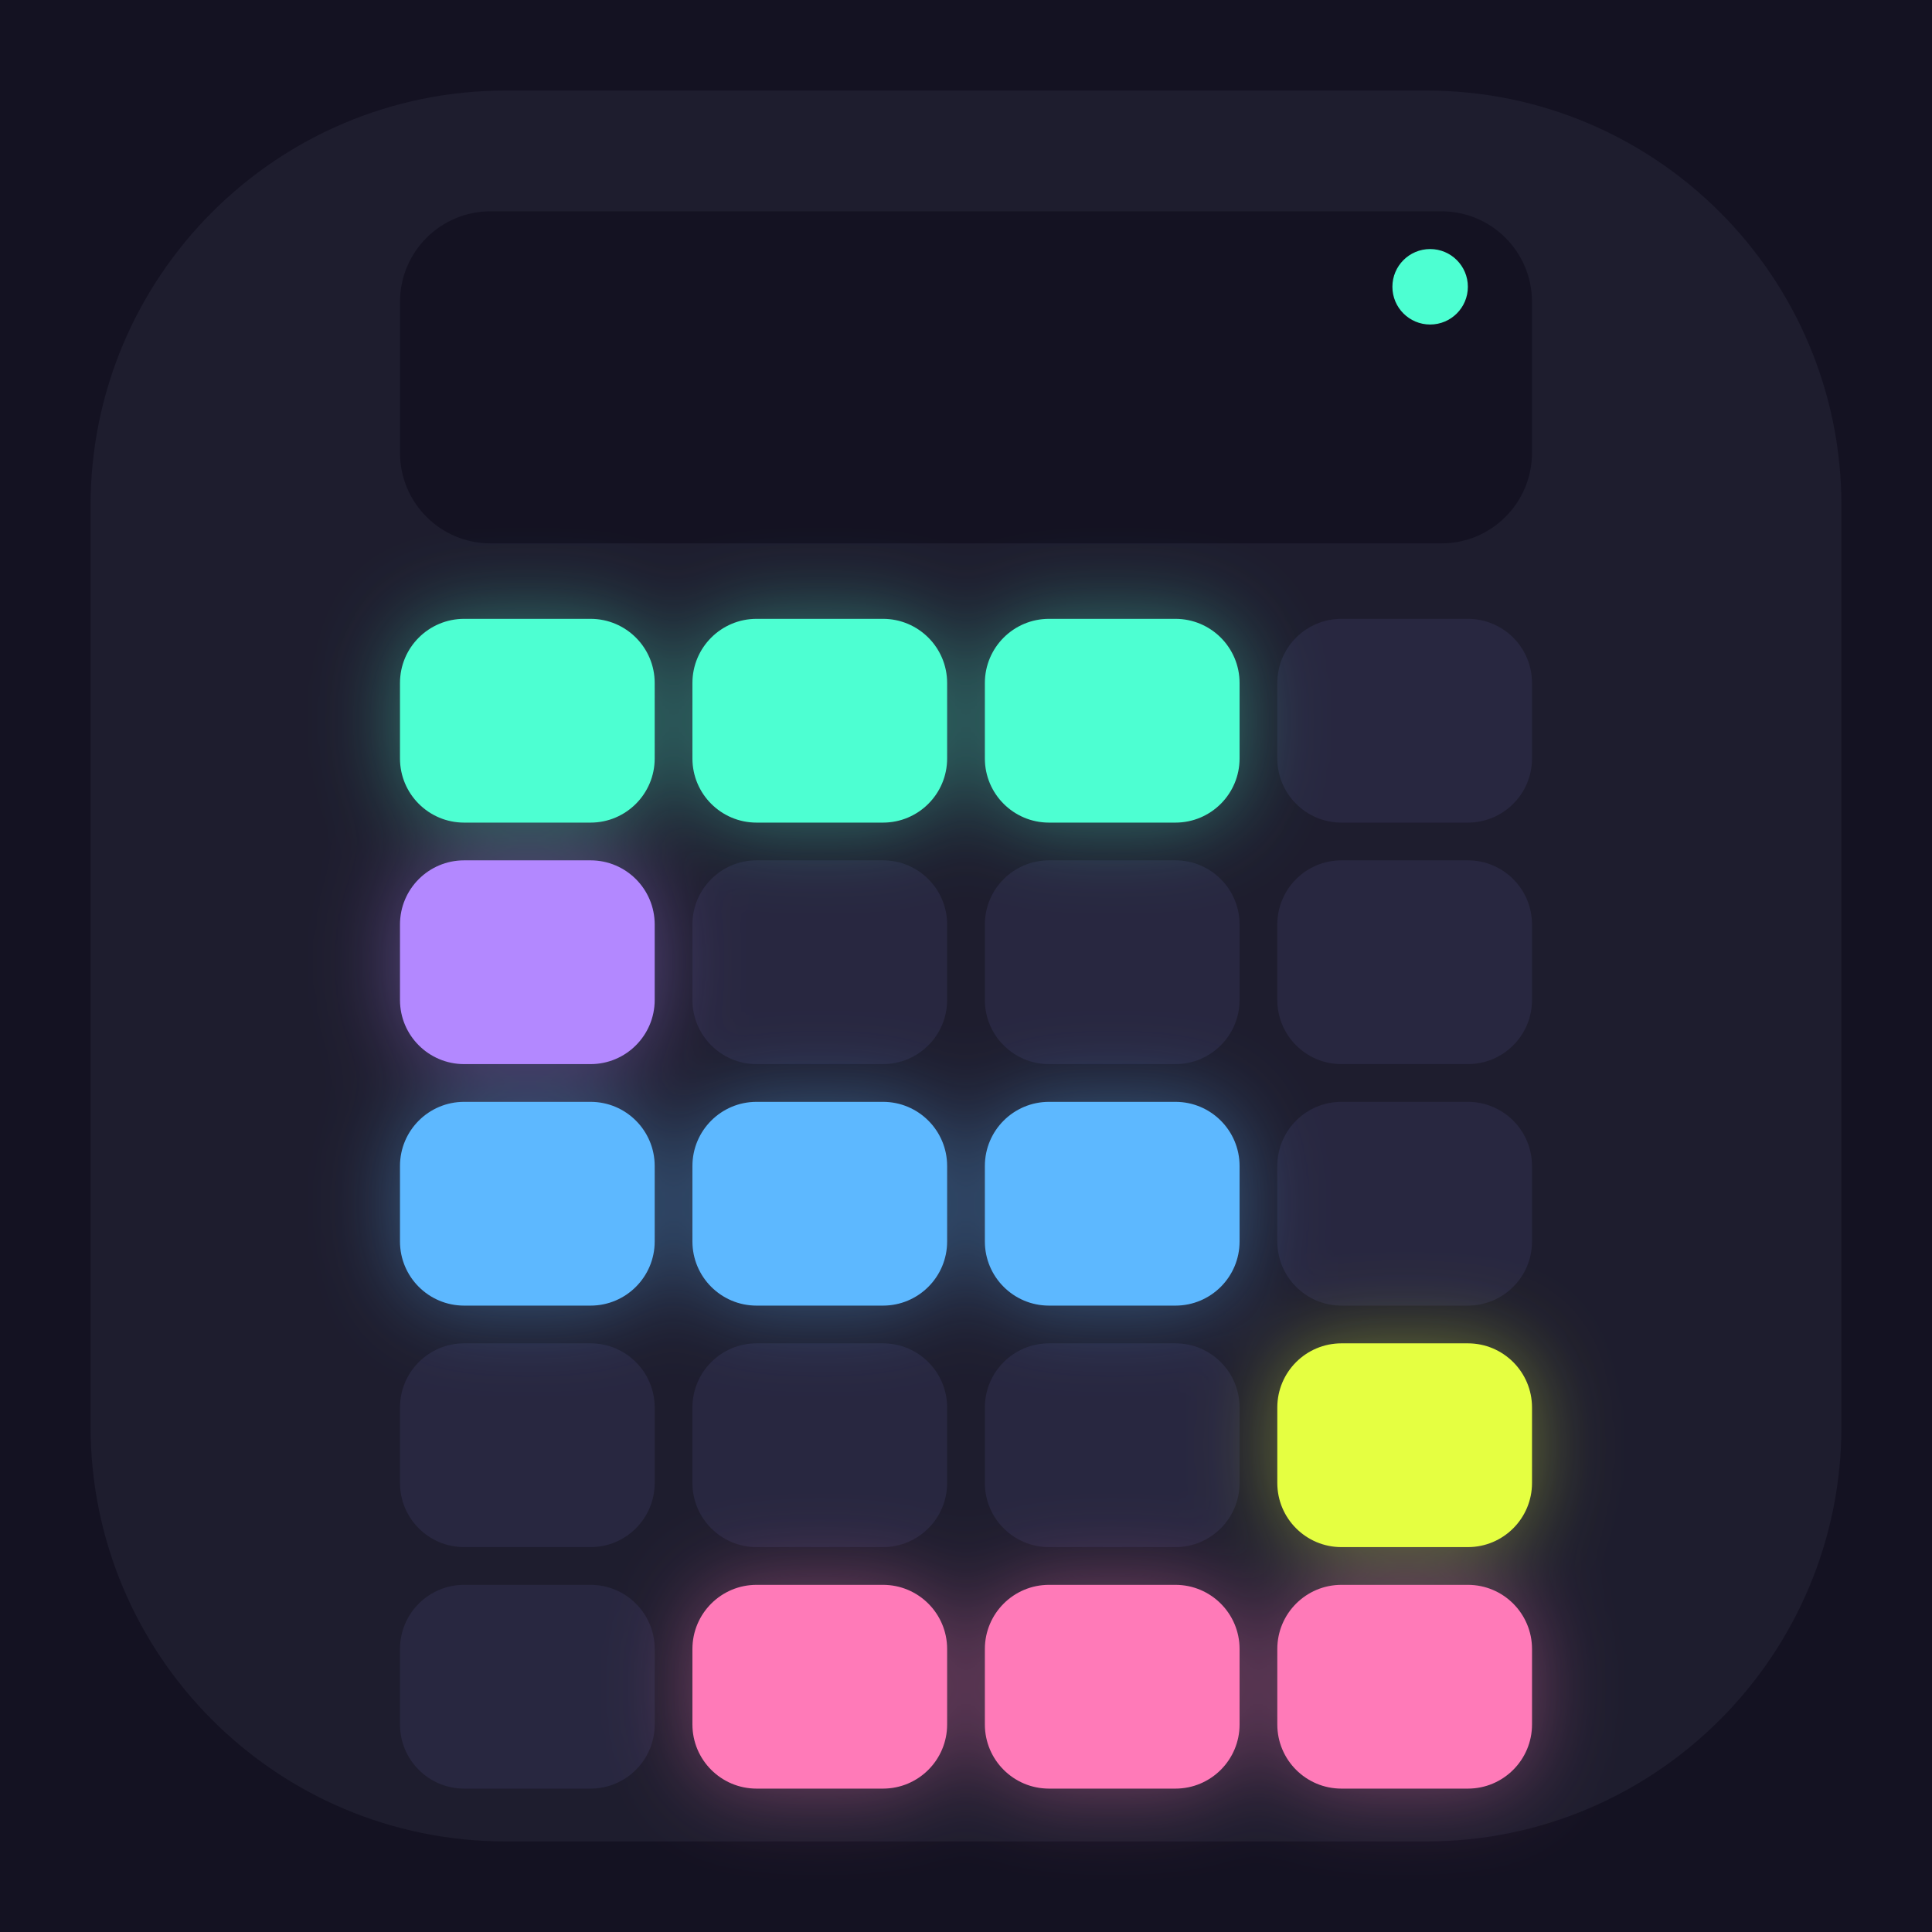
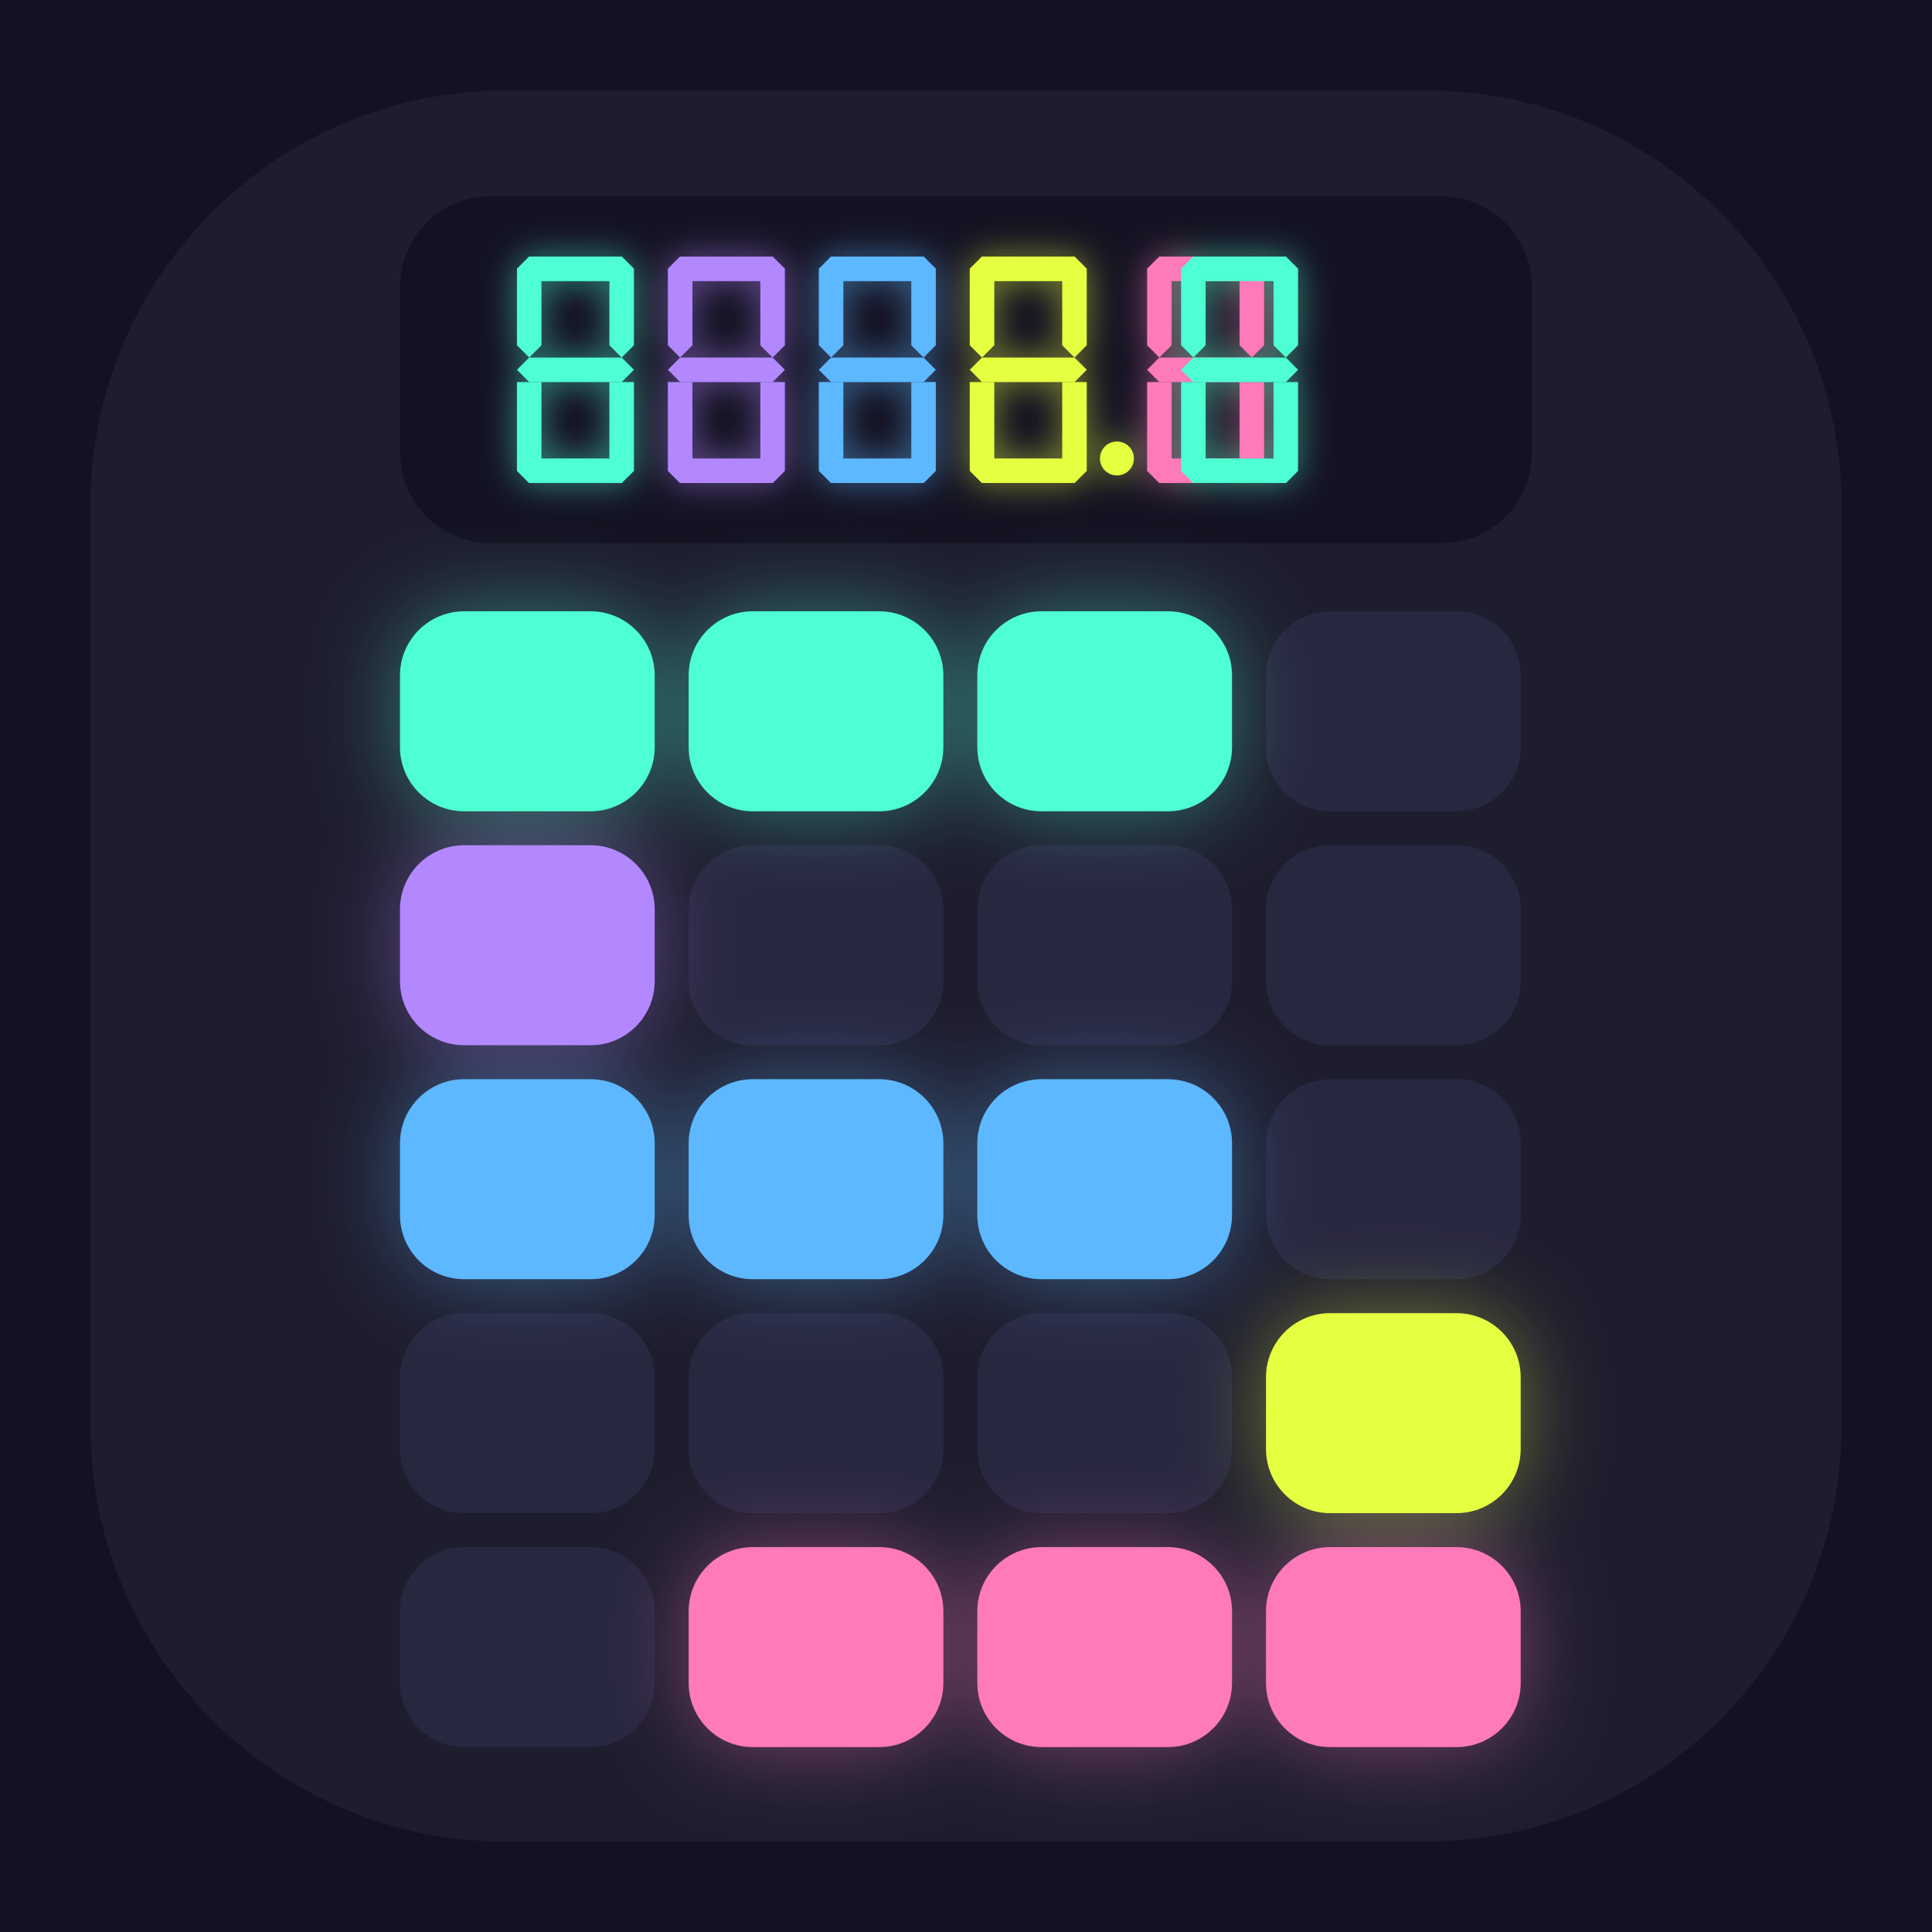
<svg xmlns="http://www.w3.org/2000/svg" viewBox="0 0 1024 1024" width="1024" height="1024" role="img" aria-label="SuenMoney">
  <defs>
    <filter id="glow" x="-30%" y="-30%" width="160%" height="160%">
      <feGaussianBlur stdDeviation="22" />
    </filter>
+     <filter id="ledglow" x="-40%" y="-40%" width="180%" height="180%">
+       <feGaussianBlur stdDeviation="9" />
+     </filter>
+     <g id="led">
+       <polygon points="274,142.5 280.5,136 329.5,136 336,142.5 329.5,149 280.5,149" fill="#4DFFD2" />
+       <polygon points="329.5,136 336,142.5 336,183.0 329.5,189.5 323,183.0 323,142.5" fill="#4DFFD2" />
+       <polygon points="323,202.5 336,202.5 336,249.5 329.5,256.0 323,249.5" fill="#4DFFD2" />
+       <polygon points="274,249.5 280.5,243 329.5,243 336,249.5 329.5,256 280.5,256" fill="#4DFFD2" />
+       <polygon points="274,202.5 287,202.5 287,249.5 280.5,256.0 274,249.5" fill="#4DFFD2" />
+       <polygon points="280.5,136 287,142.5 287,183.0 280.5,189.5 274,183.0 274,142.5" fill="#4DFFD2" />
+       <polygon points="274,196.0 280.5,189.5 329.5,189.5 336,196.0 329.5,202.5 280.5,202.5" fill="#4DFFD2" />
+       <polygon points="354,142.5 360.5,136 409.5,136 416,142.5 409.5,149 360.5,149" fill="#B388FF" />
+       <polygon points="409.5,136 416,142.5 416,183.0 409.5,189.5 403,183.0 403,142.5" fill="#B388FF" />
+       <polygon points="403,202.5 416,202.5 416,249.5 409.5,256.0 403,249.5" fill="#B388FF" />
+       <polygon points="354,249.5 360.5,243 409.5,243 416,249.5 409.5,256 360.5,256" fill="#B388FF" />
+       <polygon points="354,202.5 367,202.5 367,249.5 360.5,256.0 354,249.5" fill="#B388FF" />
+       <polygon points="360.5,136 367,142.5 367,183.0 360.5,189.5 354,183.0 354,142.5" fill="#B388FF" />
+       <polygon points="354,196.0 360.5,189.5 409.5,189.5 416,196.0 409.5,202.5 360.5,202.5" fill="#B388FF" />
+       <polygon points="434,142.5 440.5,136 489.5,136 496,142.5 489.5,149 440.5,149" fill="#5DB8FF" />
+       <polygon points="489.5,136 496,142.5 496,183.0 489.5,189.5 483,183.0 483,142.5" fill="#5DB8FF" />
+       <polygon points="483,202.5 496,202.5 496,249.5 489.5,256.0 483,249.5" fill="#5DB8FF" />
+       <polygon points="434,249.5 440.5,243 489.5,243 496,249.5 489.5,256 440.5,256" fill="#5DB8FF" />
+       <polygon points="434,202.5 447,202.5 447,249.5 440.5,256.0 434,249.5" fill="#5DB8FF" />
+       <polygon points="440.5,136 447,142.5 447,183.0 440.5,189.5 434,183.0 434,142.5" fill="#5DB8FF" />
+       <polygon points="434,196.0 440.5,189.5 489.5,189.5 496,196.0 489.5,202.5 440.5,202.5" fill="#5DB8FF" />
+       <polygon points="514,142.5 520.5,136 569.5,136 576,142.5 569.5,149 520.5,149" fill="#E5FF41" />
+       <polygon points="569.5,136 576,142.5 576,183.0 569.5,189.5 563,183.0 563,142.5" fill="#E5FF41" />
+       <polygon points="563,202.5 576,202.5 576,249.5 569.5,256.0 563,249.5" fill="#E5FF41" />
+       <polygon points="514,249.5 520.5,243 569.5,243 576,249.5 569.5,256 520.5,256" fill="#E5FF41" />
+       <polygon points="514,202.5 527,202.5 527,249.5 520.5,256.0 514,249.5" fill="#E5FF41" />
+       <polygon points="520.5,136 527,142.5 527,183.0 520.5,189.5 514,183.0 514,142.5" fill="#E5FF41" />
+       <polygon points="514,196.0 520.5,189.5 569.5,189.5 576,196.0 569.5,202.5 520.5,202.5" fill="#E5FF41" />
+       <polygon points="608,142.5 614.5,136 663.5,136 670,142.5 663.5,149 614.5,149" fill="#FF7AB8" />
+       <polygon points="663.5,136 670,142.5 670,183.0 663.5,189.5 657,183.0 657,142.5" fill="#FF7AB8" />
+       <polygon points="657,202.5 670,202.5 670,249.5 663.5,256.0 657,249.5" fill="#FF7AB8" />
+       <polygon points="608,249.5 614.5,243 663.5,243 670,249.5 663.5,256 614.5,256" fill="#FF7AB8" />
+       <polygon points="608,202.5 621,202.5 621,249.5 614.5,256.0 608,249.5" fill="#FF7AB8" />
+       <polygon points="614.5,136 621,142.5 621,183.0 614.5,189.5 608,183.0 608,142.5" fill="#FF7AB8" />
+       <polygon points="608,196.0 614.5,189.5 663.5,189.5 670,196.0 663.5,202.5 614.5,202.5" fill="#FF7AB8" />
+       <polygon points="626,142.5 632.5,136 681.5,136 688,142.5 681.5,149 632.5,149" fill="#4DFFD2" />
+       <polygon points="681.5,136 688,142.5 688,183.0 681.5,189.5 675,183.0 675,142.5" fill="#4DFFD2" />
+       <polygon points="675,202.5 688,202.5 688,249.5 681.5,256.0 675,249.5" fill="#4DFFD2" />
+       <polygon points="626,249.5 632.5,243 681.5,243 688,249.5 681.5,256 632.5,256" fill="#4DFFD2" />
+       <polygon points="626,202.5 639,202.5 639,249.5 632.5,256.0 626,249.5" fill="#4DFFD2" />
+       <polygon points="632.5,136 639,142.5 639,183.0 632.5,189.5 626,183.0 626,142.5" fill="#4DFFD2" />
+       <polygon points="626,196.0 632.5,189.5 681.5,189.5 688,196.0 681.5,202.5 632.5,202.5" fill="#4DFFD2" />
+       <circle cx="592.0" cy="243" r="9" fill="#E5FF41" />
+     </g>
+     <g id="led-sm">
+       <polygon points="261,142.0 272.0,131 320.0,131 331,142.0 320.0,153 272.0,153" fill="#4DFFD2" />
+       <polygon points="320.0,131 331,142.0 331,174.0 320.0,185.0 309,174.0 309,142.0" fill="#4DFFD2" />
+       <polygon points="309,207.0 331,207.0 331,250.0 320.0,261.0 309,250.0" fill="#4DFFD2" />
+       <polygon points="261,250.0 272.0,239 320.0,239 331,250.0 320.0,261 272.0,261" fill="#4DFFD2" />
+       <polygon points="261,207.0 283,207.0 283,250.0 272.0,261.0 261,250.0" fill="#4DFFD2" />
+       <polygon points="272.0,131 283,142.0 283,174.0 272.0,185.0 261,174.0 261,142.0" fill="#4DFFD2" />
+       <polygon points="261,196.0 272.0,185.0 320.0,185.0 331,196.0 320.0,207.0 272.0,207.0" fill="#4DFFD2" />
+       <polygon points="343,142.0 354.0,131 402.0,131 413,142.0 402.0,153 354.0,153" fill="#B388FF" />
+       <polygon points="402.0,131 413,142.0 413,174.0 402.0,185.0 391,174.0 391,142.0" fill="#B388FF" />
+       <polygon points="391,207.0 413,207.0 413,250.0 402.0,261.0 391,250.0" fill="#B388FF" />
+       <polygon points="343,250.0 354.0,239 402.0,239 413,250.0 402.0,261 354.0,261" fill="#B388FF" />
+       <polygon points="343,207.0 365,207.0 365,250.0 354.0,261.0 343,250.0" fill="#B388FF" />
+       <polygon points="354.0,131 365,142.0 365,174.0 354.0,185.0 343,174.0 343,142.0" fill="#B388FF" />
+       <polygon points="343,196.0 354.0,185.0 402.0,185.0 413,196.0 402.0,207.0 354.0,207.0" fill="#B388FF" />
+       <polygon points="425,142.0 436.0,131 484.0,131 495,142.0 484.0,153 436.0,153" fill="#5DB8FF" />
+       <polygon points="484.0,131 495,142.0 495,174.0 484.0,185.0 473,174.0 473,142.0" fill="#5DB8FF" />
+       <polygon points="473,207.0 495,207.0 495,250.0 484.0,261.0 473,250.0" fill="#5DB8FF" />
+       <polygon points="425,250.0 436.0,239 484.0,239 495,250.0 484.0,261 436.0,261" fill="#5DB8FF" />
+       <polygon points="425,207.0 447,207.0 447,250.0 436.0,261.0 425,250.0" fill="#5DB8FF" />
+       <polygon points="436.0,131 447,142.0 447,174.0 436.0,185.0 425,174.0 425,142.0" fill="#5DB8FF" />
+       <polygon points="425,196.0 436.0,185.0 484.0,185.0 495,196.0 484.0,207.0 436.0,207.0" fill="#5DB8FF" />
+       <polygon points="507,142.0 518.0,131 566.0,131 577,142.0 566.0,153 518.0,153" fill="#E5FF41" />
+       <polygon points="566.0,131 577,142.0 577,174.0 566.0,185.0 555,174.0 555,142.0" fill="#E5FF41" />
+       <polygon points="555,207.0 577,207.0 577,250.0 566.0,261.0 555,250.0" fill="#E5FF41" />
+       <polygon points="507,250.0 518.0,239 566.0,239 577,250.0 566.0,261 518.0,261" fill="#E5FF41" />
+       <polygon points="507,207.0 529,207.0 529,250.0 518.0,261.0 507,250.0" fill="#E5FF41" />
+       <polygon points="518.0,131 529,142.0 529,174.0 518.0,185.0 507,174.0 507,142.0" fill="#E5FF41" />
+       <polygon points="507,196.0 518.0,185.0 566.0,185.0 577,196.0 566.0,207.0 518.0,207.0" fill="#E5FF41" />
+       <polygon points="611,142.0 622.0,131 670.0,131 681,142.0 670.0,153 622.0,153" fill="#FF7AB8" />
+       <polygon points="670.0,131 681,142.0 681,174.0 670.0,185.0 659,174.0 659,142.0" fill="#FF7AB8" />
+       <polygon points="659,207.0 681,207.0 681,250.0 670.0,261.0 659,250.0" fill="#FF7AB8" />
+       <polygon points="611,250.0 622.0,239 670.0,239 681,250.0 670.0,261 622.0,261" fill="#FF7AB8" />
+       <polygon points="611,207.0 633,207.0 633,250.0 622.0,261.0 611,250.0" fill="#FF7AB8" />
+       <polygon points="622.0,131 633,142.0 633,174.0 622.0,185.0 611,174.0 611,142.0" fill="#FF7AB8" />
+       <polygon points="611,196.0 622.0,185.0 670.0,185.0 681,196.0 670.0,207.0 622.0,207.0" fill="#FF7AB8" />
+       <polygon points="623,142.0 634.0,131 682.0,131 693,142.0 682.0,153 634.0,153" fill="#4DFFD2" />
+       <polygon points="682.0,131 693,142.0 693,174.0 682.0,185.0 671,174.0 671,142.0" fill="#4DFFD2" />
+       <polygon points="671,207.0 693,207.0 693,250.0 682.0,261.0 671,250.0" fill="#4DFFD2" />
+       <polygon points="623,250.0 634.0,239 682.0,239 693,250.0 682.0,261 634.0,261" fill="#4DFFD2" />
+       <polygon points="623,207.0 645,207.0 645,250.0 634.0,261.0 623,250.0" fill="#4DFFD2" />
+       <polygon points="634.0,131 645,142.0 645,174.0 634.0,185.0 623,174.0 623,142.0" fill="#4DFFD2" />
+       <polygon points="623,196.0 634.0,185.0 682.0,185.0 693,196.0 682.0,207.0 634.0,207.0" fill="#4DFFD2" />
+       <circle cx="594.0" cy="239" r="9" fill="#E5FF41" />
+     </g>
+     <g id="led-mono">
+       <polygon points="274,142.5 280.5,136 329.5,136 336,142.5 329.5,149 280.5,149" fill="#F2EFFA" />
+       <polygon points="329.5,136 336,142.5 336,183.0 329.5,189.5 323,183.0 323,142.5" fill="#F2EFFA" />
+       <polygon points="323,202.5 336,202.5 336,249.5 329.5,256.0 323,249.5" fill="#F2EFFA" />
+       <polygon points="274,249.5 280.5,243 329.5,243 336,249.5 329.5,256 280.5,256" fill="#F2EFFA" />
+       <polygon points="274,202.5 287,202.5 287,249.5 280.5,256.0 274,249.5" fill="#F2EFFA" />
+       <polygon points="280.5,136 287,142.5 287,183.0 280.5,189.5 274,183.0 274,142.5" fill="#F2EFFA" />
+       <polygon points="274,196.0 280.5,189.5 329.5,189.5 336,196.0 329.5,202.5 280.5,202.5" fill="#F2EFFA" />
+       <polygon points="354,142.5 360.5,136 409.5,136 416,142.5 409.5,149 360.5,149" fill="#F2EFFA" />
+       <polygon points="409.5,136 416,142.5 416,183.0 409.5,189.5 403,183.0 403,142.5" fill="#F2EFFA" />
+       <polygon points="403,202.5 416,202.5 416,249.5 409.5,256.0 403,249.5" fill="#F2EFFA" />
+       <polygon points="354,249.5 360.5,243 409.5,243 416,249.5 409.5,256 360.5,256" fill="#F2EFFA" />
+       <polygon points="354,202.5 367,202.5 367,249.5 360.5,256.0 354,249.5" fill="#F2EFFA" />
+       <polygon points="360.5,136 367,142.5 367,183.0 360.5,189.5 354,183.0 354,142.5" fill="#F2EFFA" />
+       <polygon points="354,196.0 360.5,189.5 409.5,189.5 416,196.0 409.5,202.5 360.5,202.5" fill="#F2EFFA" />
+       <polygon points="434,142.5 440.5,136 489.5,136 496,142.5 489.5,149 440.5,149" fill="#F2EFFA" />
+       <polygon points="489.5,136 496,142.5 496,183.0 489.5,189.5 483,183.0 483,142.5" fill="#F2EFFA" />
+       <polygon points="483,202.5 496,202.5 496,249.5 489.5,256.0 483,249.5" fill="#F2EFFA" />
+       <polygon points="434,249.5 440.5,243 489.5,243 496,249.5 489.5,256 440.5,256" fill="#F2EFFA" />
+       <polygon points="434,202.5 447,202.5 447,249.5 440.5,256.0 434,249.5" fill="#F2EFFA" />
+       <polygon points="440.5,136 447,142.5 447,183.0 440.5,189.5 434,183.0 434,142.5" fill="#F2EFFA" />
+       <polygon points="434,196.0 440.5,189.5 489.5,189.5 496,196.0 489.5,202.5 440.5,202.5" fill="#F2EFFA" />
+       <polygon points="514,142.5 520.5,136 569.5,136 576,142.5 569.5,149 520.5,149" fill="#F2EFFA" />
+       <polygon points="569.5,136 576,142.5 576,183.0 569.5,189.5 563,183.0 563,142.5" fill="#F2EFFA" />
+       <polygon points="563,202.5 576,202.5 576,249.5 569.5,256.0 563,249.5" fill="#F2EFFA" />
+       <polygon points="514,249.5 520.5,243 569.5,243 576,249.5 569.5,256 520.5,256" fill="#F2EFFA" />
+       <polygon points="514,202.5 527,202.5 527,249.5 520.5,256.0 514,249.5" fill="#F2EFFA" />
+       <polygon points="520.5,136 527,142.5 527,183.0 520.5,189.5 514,183.0 514,142.5" fill="#F2EFFA" />
+       <polygon points="514,196.0 520.5,189.5 569.5,189.5 576,196.0 569.5,202.5 520.5,202.5" fill="#F2EFFA" />
+       <polygon points="608,142.5 614.5,136 663.5,136 670,142.5 663.5,149 614.5,149" fill="#F2EFFA" />
+       <polygon points="663.5,136 670,142.5 670,183.0 663.5,189.5 657,183.0 657,142.5" fill="#F2EFFA" />
+       <polygon points="657,202.5 670,202.5 670,249.5 663.5,256.0 657,249.5" fill="#F2EFFA" />
+       <polygon points="608,249.5 614.5,243 663.5,243 670,249.5 663.5,256 614.5,256" fill="#F2EFFA" />
+       <polygon points="608,202.5 621,202.5 621,249.5 614.5,256.0 608,249.5" fill="#F2EFFA" />
+       <polygon points="614.5,136 621,142.5 621,183.0 614.5,189.5 608,183.0 608,142.5" fill="#F2EFFA" />
+       <polygon points="608,196.0 614.5,189.5 663.5,189.5 670,196.0 663.5,202.5 614.5,202.5" fill="#F2EFFA" />
+       <polygon points="626,142.5 632.5,136 681.5,136 688,142.5 681.5,149 632.5,149" fill="#F2EFFA" />
+       <polygon points="681.5,136 688,142.5 688,183.0 681.5,189.5 675,183.0 675,142.5" fill="#F2EFFA" />
+       <polygon points="675,202.5 688,202.5 688,249.5 681.5,256.0 675,249.5" fill="#F2EFFA" />
+       <polygon points="626,249.5 632.5,243 681.5,243 688,249.5 681.5,256 632.5,256" fill="#F2EFFA" />
+       <polygon points="626,202.5 639,202.5 639,249.5 632.5,256.0 626,249.5" fill="#F2EFFA" />
+       <polygon points="632.5,136 639,142.5 639,183.0 632.5,189.5 626,183.0 626,142.5" fill="#F2EFFA" />
+       <polygon points="626,196.0 632.5,189.5 681.5,189.5 688,196.0 681.5,202.5 632.5,202.5" fill="#F2EFFA" />
+       <circle cx="592.0" cy="243" r="9" fill="#E5FF41" />
+     </g>
    <g id="lit">
-       <rect x="212" y="328" width="135" height="108" rx="34" fill="#4DFFD2" />
-       <rect x="367" y="328" width="135" height="108" rx="34" fill="#4DFFD2" />
-       <rect x="522" y="328" width="135" height="108" rx="34" fill="#4DFFD2" />
-       <rect x="212" y="456" width="135" height="108" rx="34" fill="#B388FF" />
-       <rect x="212" y="584" width="135" height="108" rx="34" fill="#5DB8FF" />
-       <rect x="367" y="584" width="135" height="108" rx="34" fill="#5DB8FF" />
-       <rect x="522" y="584" width="135" height="108" rx="34" fill="#5DB8FF" />
-       <rect x="677" y="712" width="135" height="108" rx="34" fill="#E5FF41" />
-       <rect x="367" y="840" width="135" height="108" rx="34" fill="#FF7AB8" />
-       <rect x="522" y="840" width="135" height="108" rx="34" fill="#FF7AB8" />
-       <rect x="677" y="840" width="135" height="108" rx="34" fill="#FF7AB8" />
+       <rect x="212" y="324" width="135" height="106" rx="34" fill="#4DFFD2" />
+       <rect x="365" y="324" width="135" height="106" rx="34" fill="#4DFFD2" />
+       <rect x="518" y="324" width="135" height="106" rx="34" fill="#4DFFD2" />
+       <rect x="212" y="448" width="135" height="106" rx="34" fill="#B388FF" />
+       <rect x="212" y="572" width="135" height="106" rx="34" fill="#5DB8FF" />
+       <rect x="365" y="572" width="135" height="106" rx="34" fill="#5DB8FF" />
+       <rect x="518" y="572" width="135" height="106" rx="34" fill="#5DB8FF" />
+       <rect x="671" y="696" width="135" height="106" rx="34" fill="#E5FF41" />
+       <rect x="365" y="820" width="135" height="106" rx="34" fill="#FF7AB8" />
+       <rect x="518" y="820" width="135" height="106" rx="34" fill="#FF7AB8" />
+       <rect x="671" y="820" width="135" height="106" rx="34" fill="#FF7AB8" />
    </g>
    <g id="dim">
-       <rect x="677" y="328" width="135" height="108" rx="34" fill="#282740" />
-       <rect x="367" y="456" width="135" height="108" rx="34" fill="#282740" />
-       <rect x="522" y="456" width="135" height="108" rx="34" fill="#282740" />
-       <rect x="677" y="456" width="135" height="108" rx="34" fill="#282740" />
-       <rect x="677" y="584" width="135" height="108" rx="34" fill="#282740" />
-       <rect x="212" y="712" width="135" height="108" rx="34" fill="#282740" />
-       <rect x="367" y="712" width="135" height="108" rx="34" fill="#282740" />
-       <rect x="522" y="712" width="135" height="108" rx="34" fill="#282740" />
-       <rect x="212" y="840" width="135" height="108" rx="34" fill="#282740" />
+       <rect x="671" y="324" width="135" height="106" rx="34" fill="#282740" />
+       <rect x="365" y="448" width="135" height="106" rx="34" fill="#282740" />
+       <rect x="518" y="448" width="135" height="106" rx="34" fill="#282740" />
+       <rect x="671" y="448" width="135" height="106" rx="34" fill="#282740" />
+       <rect x="671" y="572" width="135" height="106" rx="34" fill="#282740" />
+       <rect x="212" y="696" width="135" height="106" rx="34" fill="#282740" />
+       <rect x="365" y="696" width="135" height="106" rx="34" fill="#282740" />
+       <rect x="518" y="696" width="135" height="106" rx="34" fill="#282740" />
+       <rect x="212" y="820" width="135" height="106" rx="34" fill="#282740" />
+     </g>
+     <g id="mono-lit">
+       <rect x="212" y="324" width="135" height="106" rx="34" fill="#F2EFFA" />
+       <rect x="365" y="324" width="135" height="106" rx="34" fill="#F2EFFA" />
+       <rect x="518" y="324" width="135" height="106" rx="34" fill="#F2EFFA" />
+       <rect x="212" y="448" width="135" height="106" rx="34" fill="#F2EFFA" />
+       <rect x="212" y="572" width="135" height="106" rx="34" fill="#F2EFFA" />
+       <rect x="365" y="572" width="135" height="106" rx="34" fill="#F2EFFA" />
+       <rect x="518" y="572" width="135" height="106" rx="34" fill="#F2EFFA" />
+       <rect x="671" y="696" width="135" height="106" rx="34" fill="#F2EFFA" />
+       <rect x="365" y="820" width="135" height="106" rx="34" fill="#F2EFFA" />
+       <rect x="518" y="820" width="135" height="106" rx="34" fill="#F2EFFA" />
+       <rect x="671" y="820" width="135" height="106" rx="34" fill="#F2EFFA" />
+     </g>
+     <g id="mono-dim">
+       <rect x="671" y="324" width="135" height="106" rx="34" fill="#F2EFFA" opacity=".30" />
+       <rect x="365" y="448" width="135" height="106" rx="34" fill="#F2EFFA" opacity=".30" />
+       <rect x="518" y="448" width="135" height="106" rx="34" fill="#F2EFFA" opacity=".30" />
+       <rect x="671" y="448" width="135" height="106" rx="34" fill="#F2EFFA" opacity=".30" />
+       <rect x="671" y="572" width="135" height="106" rx="34" fill="#F2EFFA" opacity=".30" />
+       <rect x="212" y="696" width="135" height="106" rx="34" fill="#F2EFFA" opacity=".30" />
+       <rect x="365" y="696" width="135" height="106" rx="34" fill="#F2EFFA" opacity=".30" />
+       <rect x="518" y="696" width="135" height="106" rx="34" fill="#F2EFFA" opacity=".30" />
+       <rect x="212" y="820" width="135" height="106" rx="34" fill="#F2EFFA" opacity=".30" />
    </g>
  </defs>
  <rect width="1024" height="1024" fill="#141222" />
  <rect x="48" y="48" width="928" height="928" rx="220" fill="#1E1D2E" />
-   <rect x="212" y="112" width="600" height="176" rx="48" fill="#141222" />
-   <circle cx="758" cy="152" r="20" fill="#4DFFD2" />
+   <rect x="212" y="104" width="600" height="184" rx="48" fill="#141222" />
+   <use href="#led" filter="url(#ledglow)" opacity=".55" />
+   <use href="#led" />
  <use href="#dim" />
  <use href="#lit" filter="url(#glow)" opacity=".40" />
  <use href="#lit" />
</svg>
